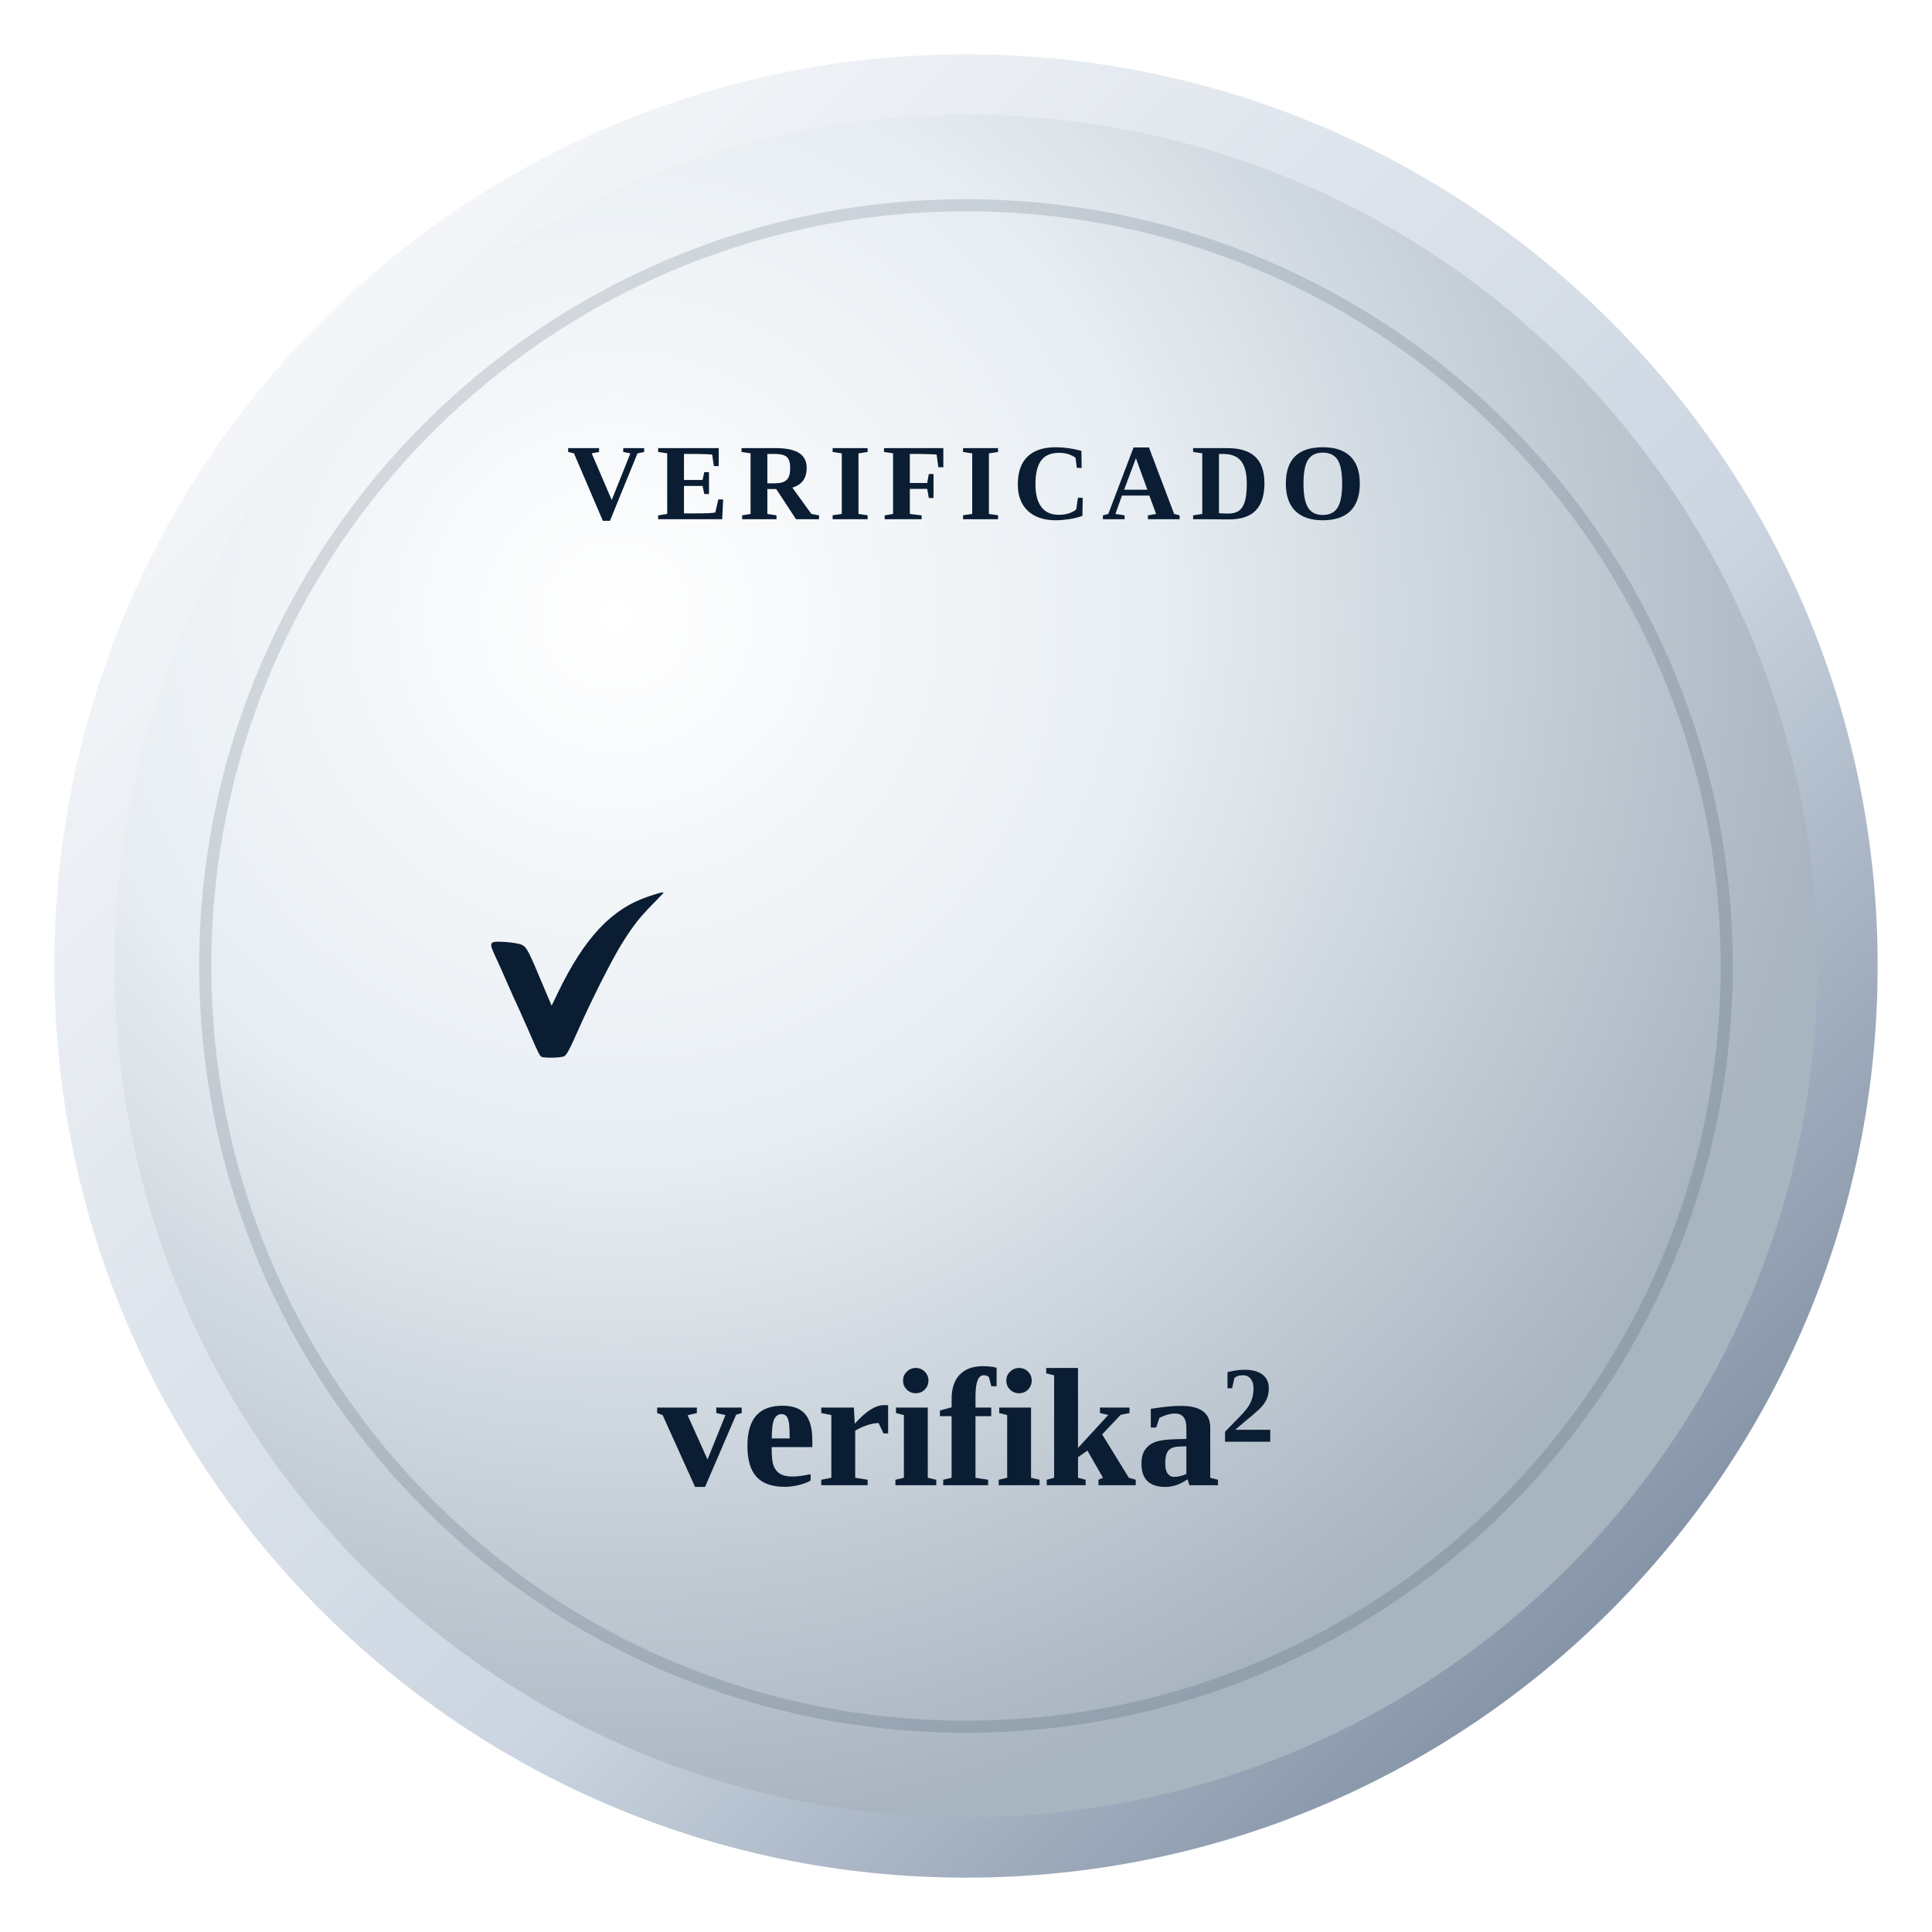
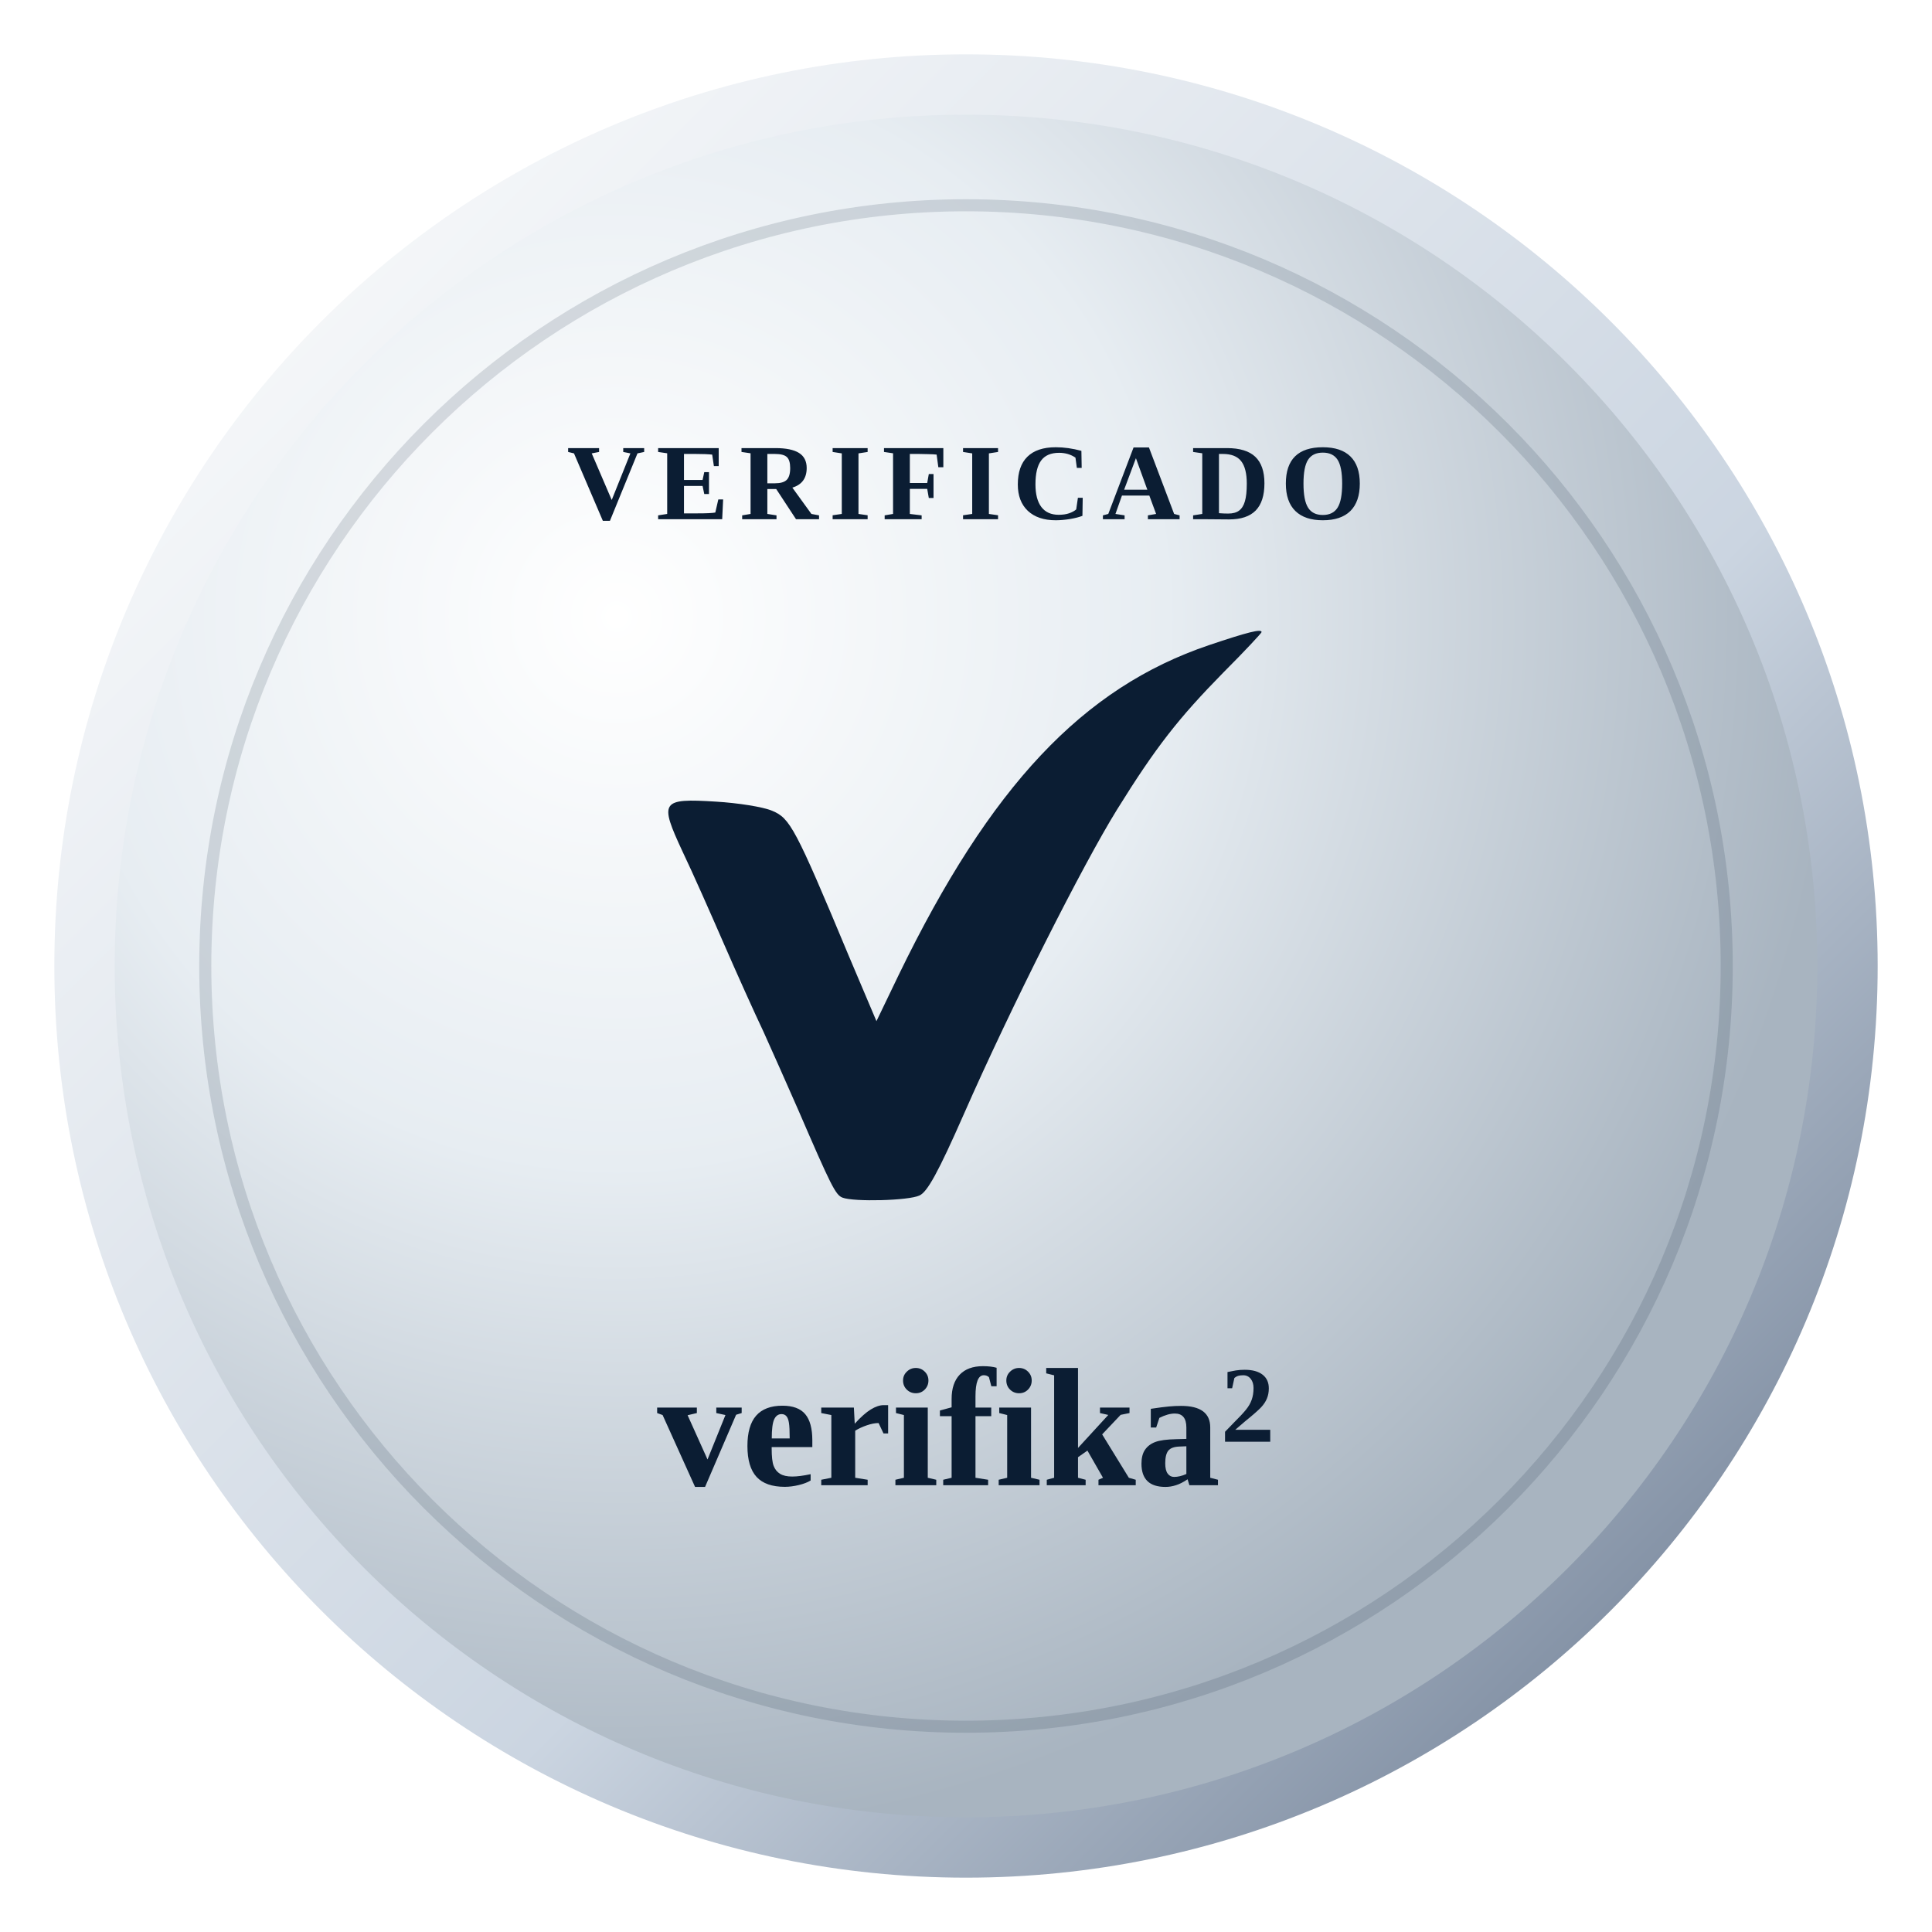
- <svg xmlns="http://www.w3.org/2000/svg" viewBox="0 0 320 320" role="img" aria-label="Verificado por verifika2 (plata)">
+ <svg xmlns="http://www.w3.org/2000/svg" viewBox="0 0 320 320" role="img" aria-label="Verificado por Verifika² (plata)">
  <defs>
    <radialGradient id="silverBg" cx="30%" cy="30%" r="70%">
      <stop offset="0" stop-color="#FFFFFF" />
      <stop offset="0.45" stop-color="#E7EDF2" />
      <stop offset="1" stop-color="#A8B4C0" />
    </radialGradient>
    <linearGradient id="silverStroke" x1="0" y1="0" x2="1" y2="1">
      <stop offset="0" stop-color="#FFFFFF" />
      <stop offset="0.6" stop-color="#CBD5E1" />
      <stop offset="1" stop-color="#64748B" />
    </linearGradient>
  </defs>
  <circle cx="160" cy="160" r="146" fill="url(#silverBg)" />
  <circle cx="160" cy="160" r="146" fill="none" stroke="url(#silverStroke)" stroke-width="10" />
  <circle cx="160" cy="160" r="126" fill="none" stroke="rgba(11,29,51,0.14)" stroke-width="2" />
-   <g transform="translate(80 143) scale(0.209)">
+   <g transform="translate(160 152) scale(0.72) translate(-75 -89)">
    <g transform="translate(0,162) scale(0.1,-0.1)" fill="#0B1D33" stroke="none">
      <path d="M1309 1357 c-290 -98 -503 -324 -714 -759 l-51 -106 -64 151 c-123 295 -135 316 -176 333 -21 9 -79 18 -129 21 -127 8 -131 1 -77 -115 23 -48 65 -143 95 -212 30 -69 71 -160 91 -202 19 -42 55 -123 80 -180 76 -176 86 -196 102 -202 26 -10 152 -7 177 5 18 8 43 53 102 187 109 248 274 574 352 700 90 145 142 211 245 316 49 49 88 91 88 93 0 8 -32 0 -121 -30z" />
    </g>
  </g>
  <text x="160" y="86" text-anchor="middle" font-family="Space Grotesk, Source Sans 3, sans-serif" font-size="18" font-weight="700" fill="#0B1D33" letter-spacing="1.8">
    VERIFICADO
  </text>
  <text x="160" y="246" text-anchor="middle" font-family="Space Grotesk, Source Sans 3, sans-serif" font-size="28" font-weight="700" fill="#0B1D33">
    verifika<tspan font-size="18" baseline-shift="super">2</tspan>
  </text>
</svg>
